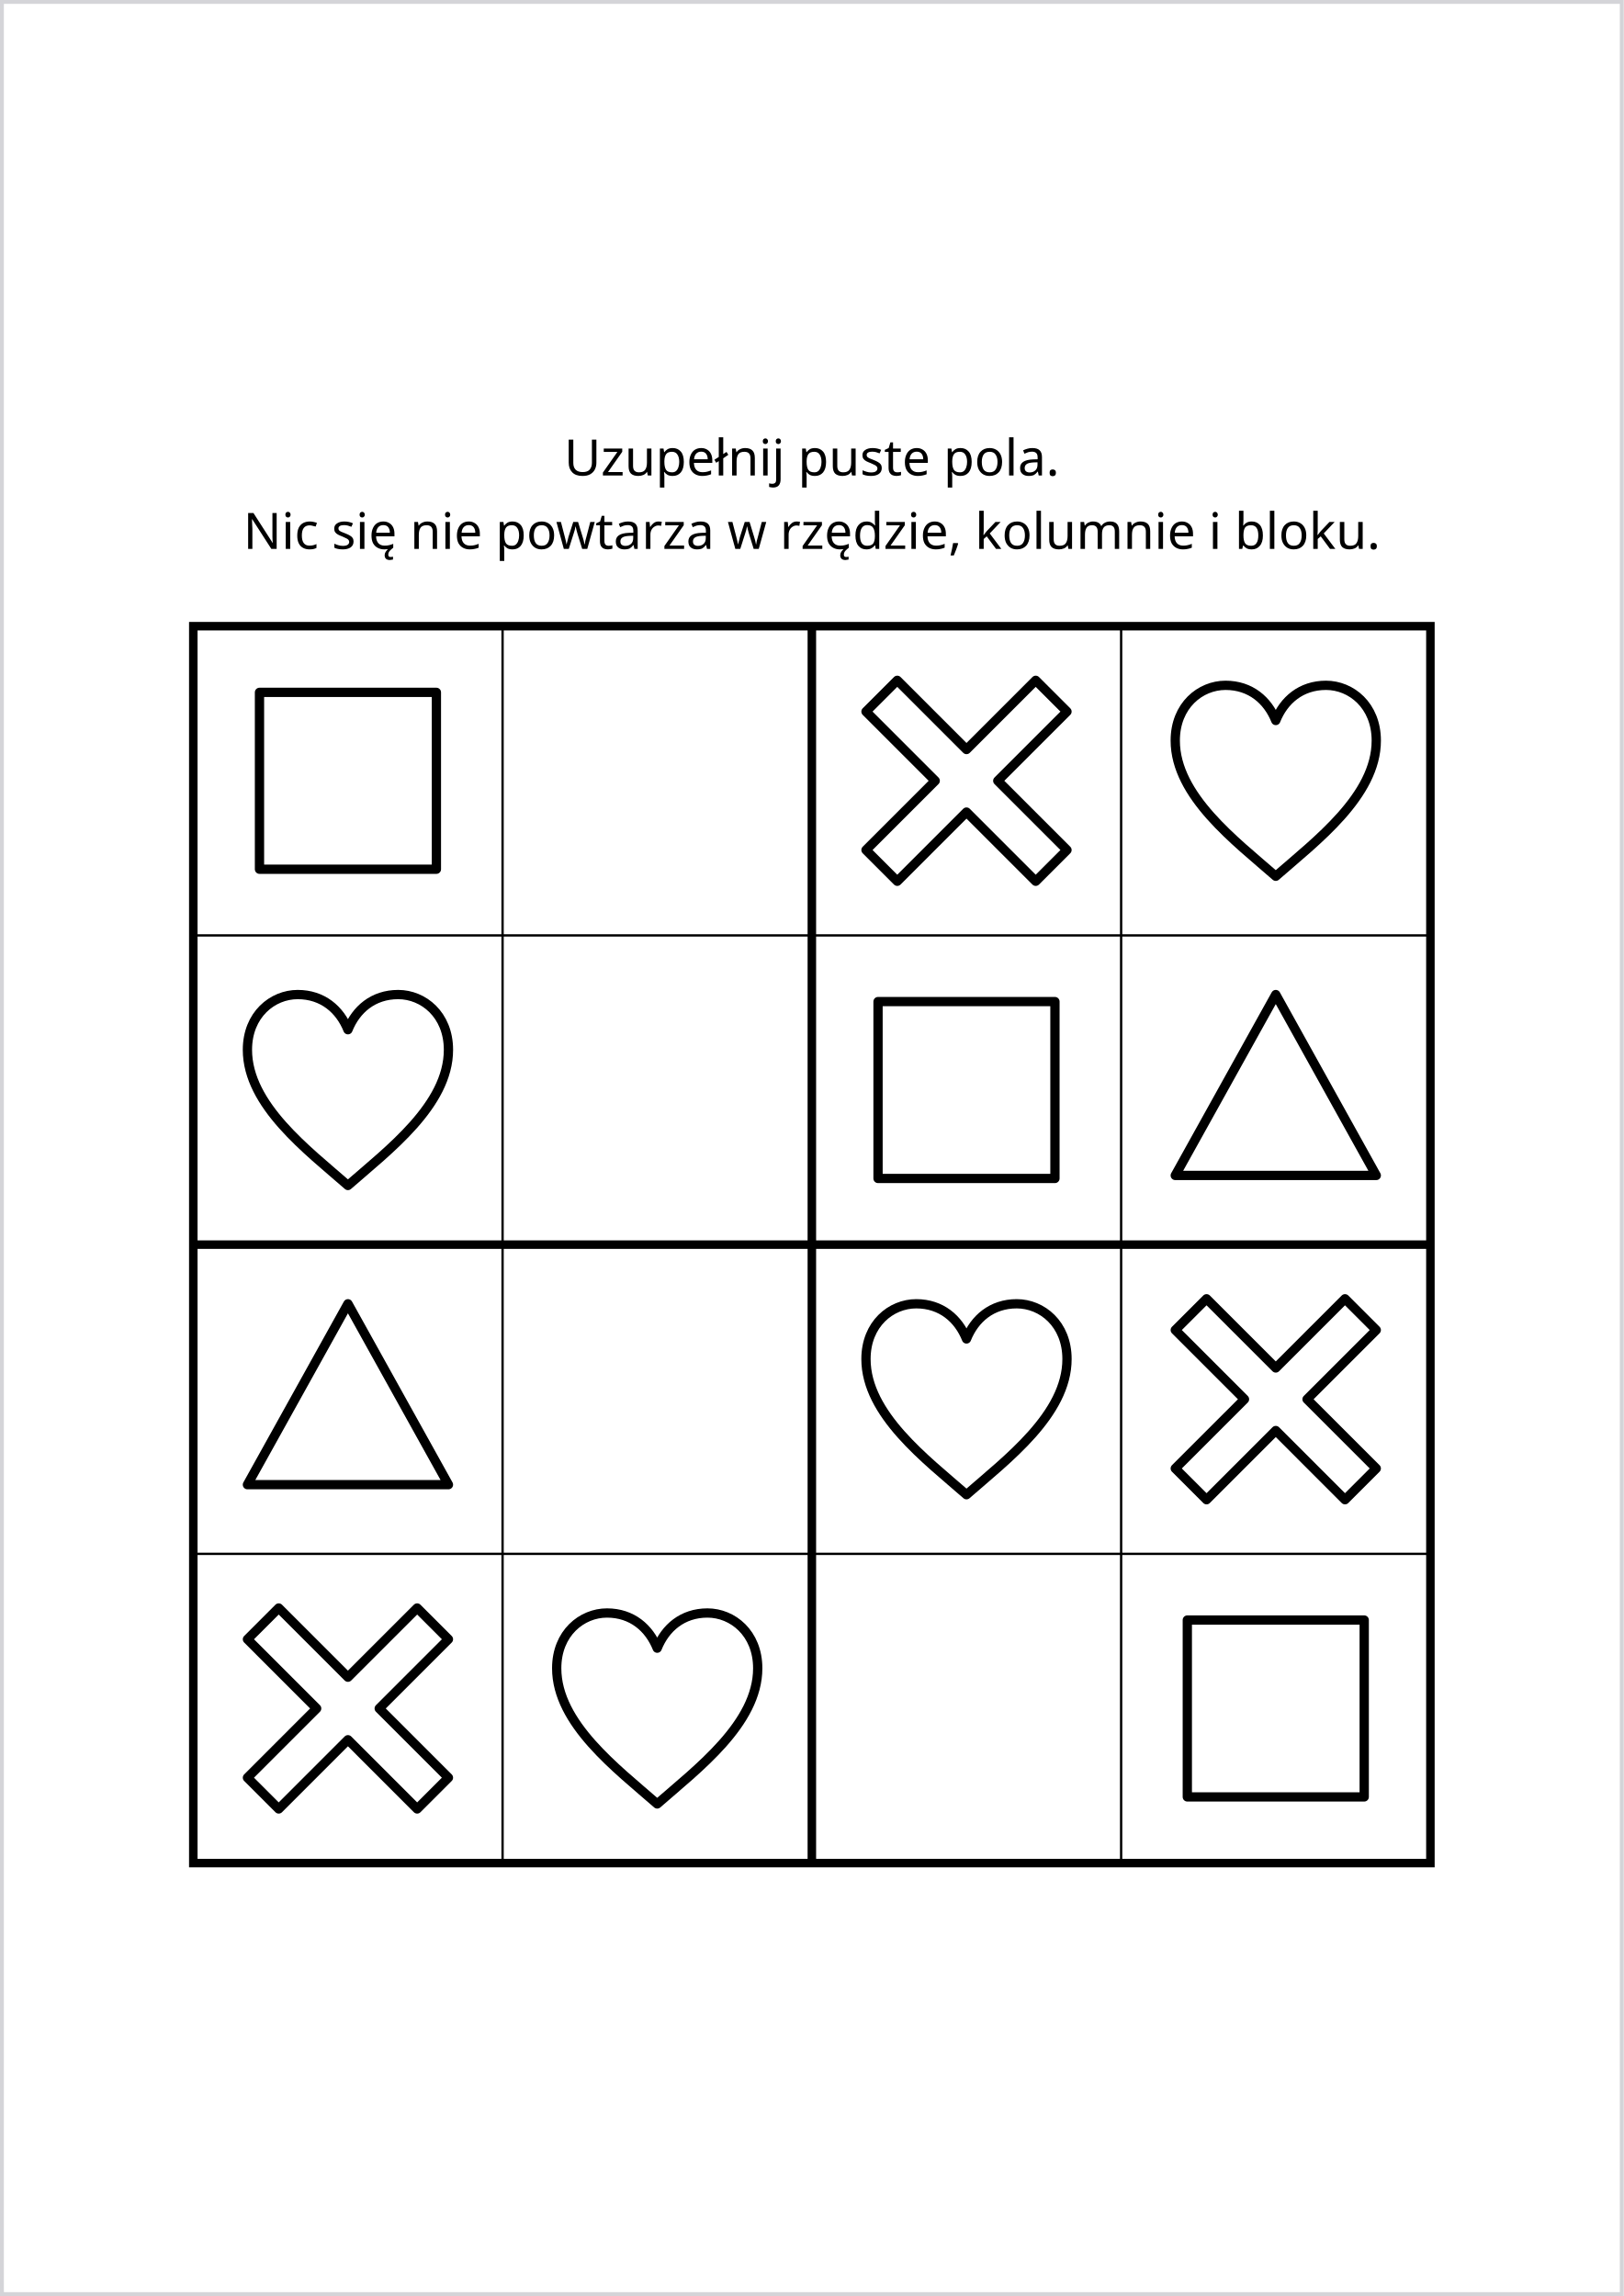
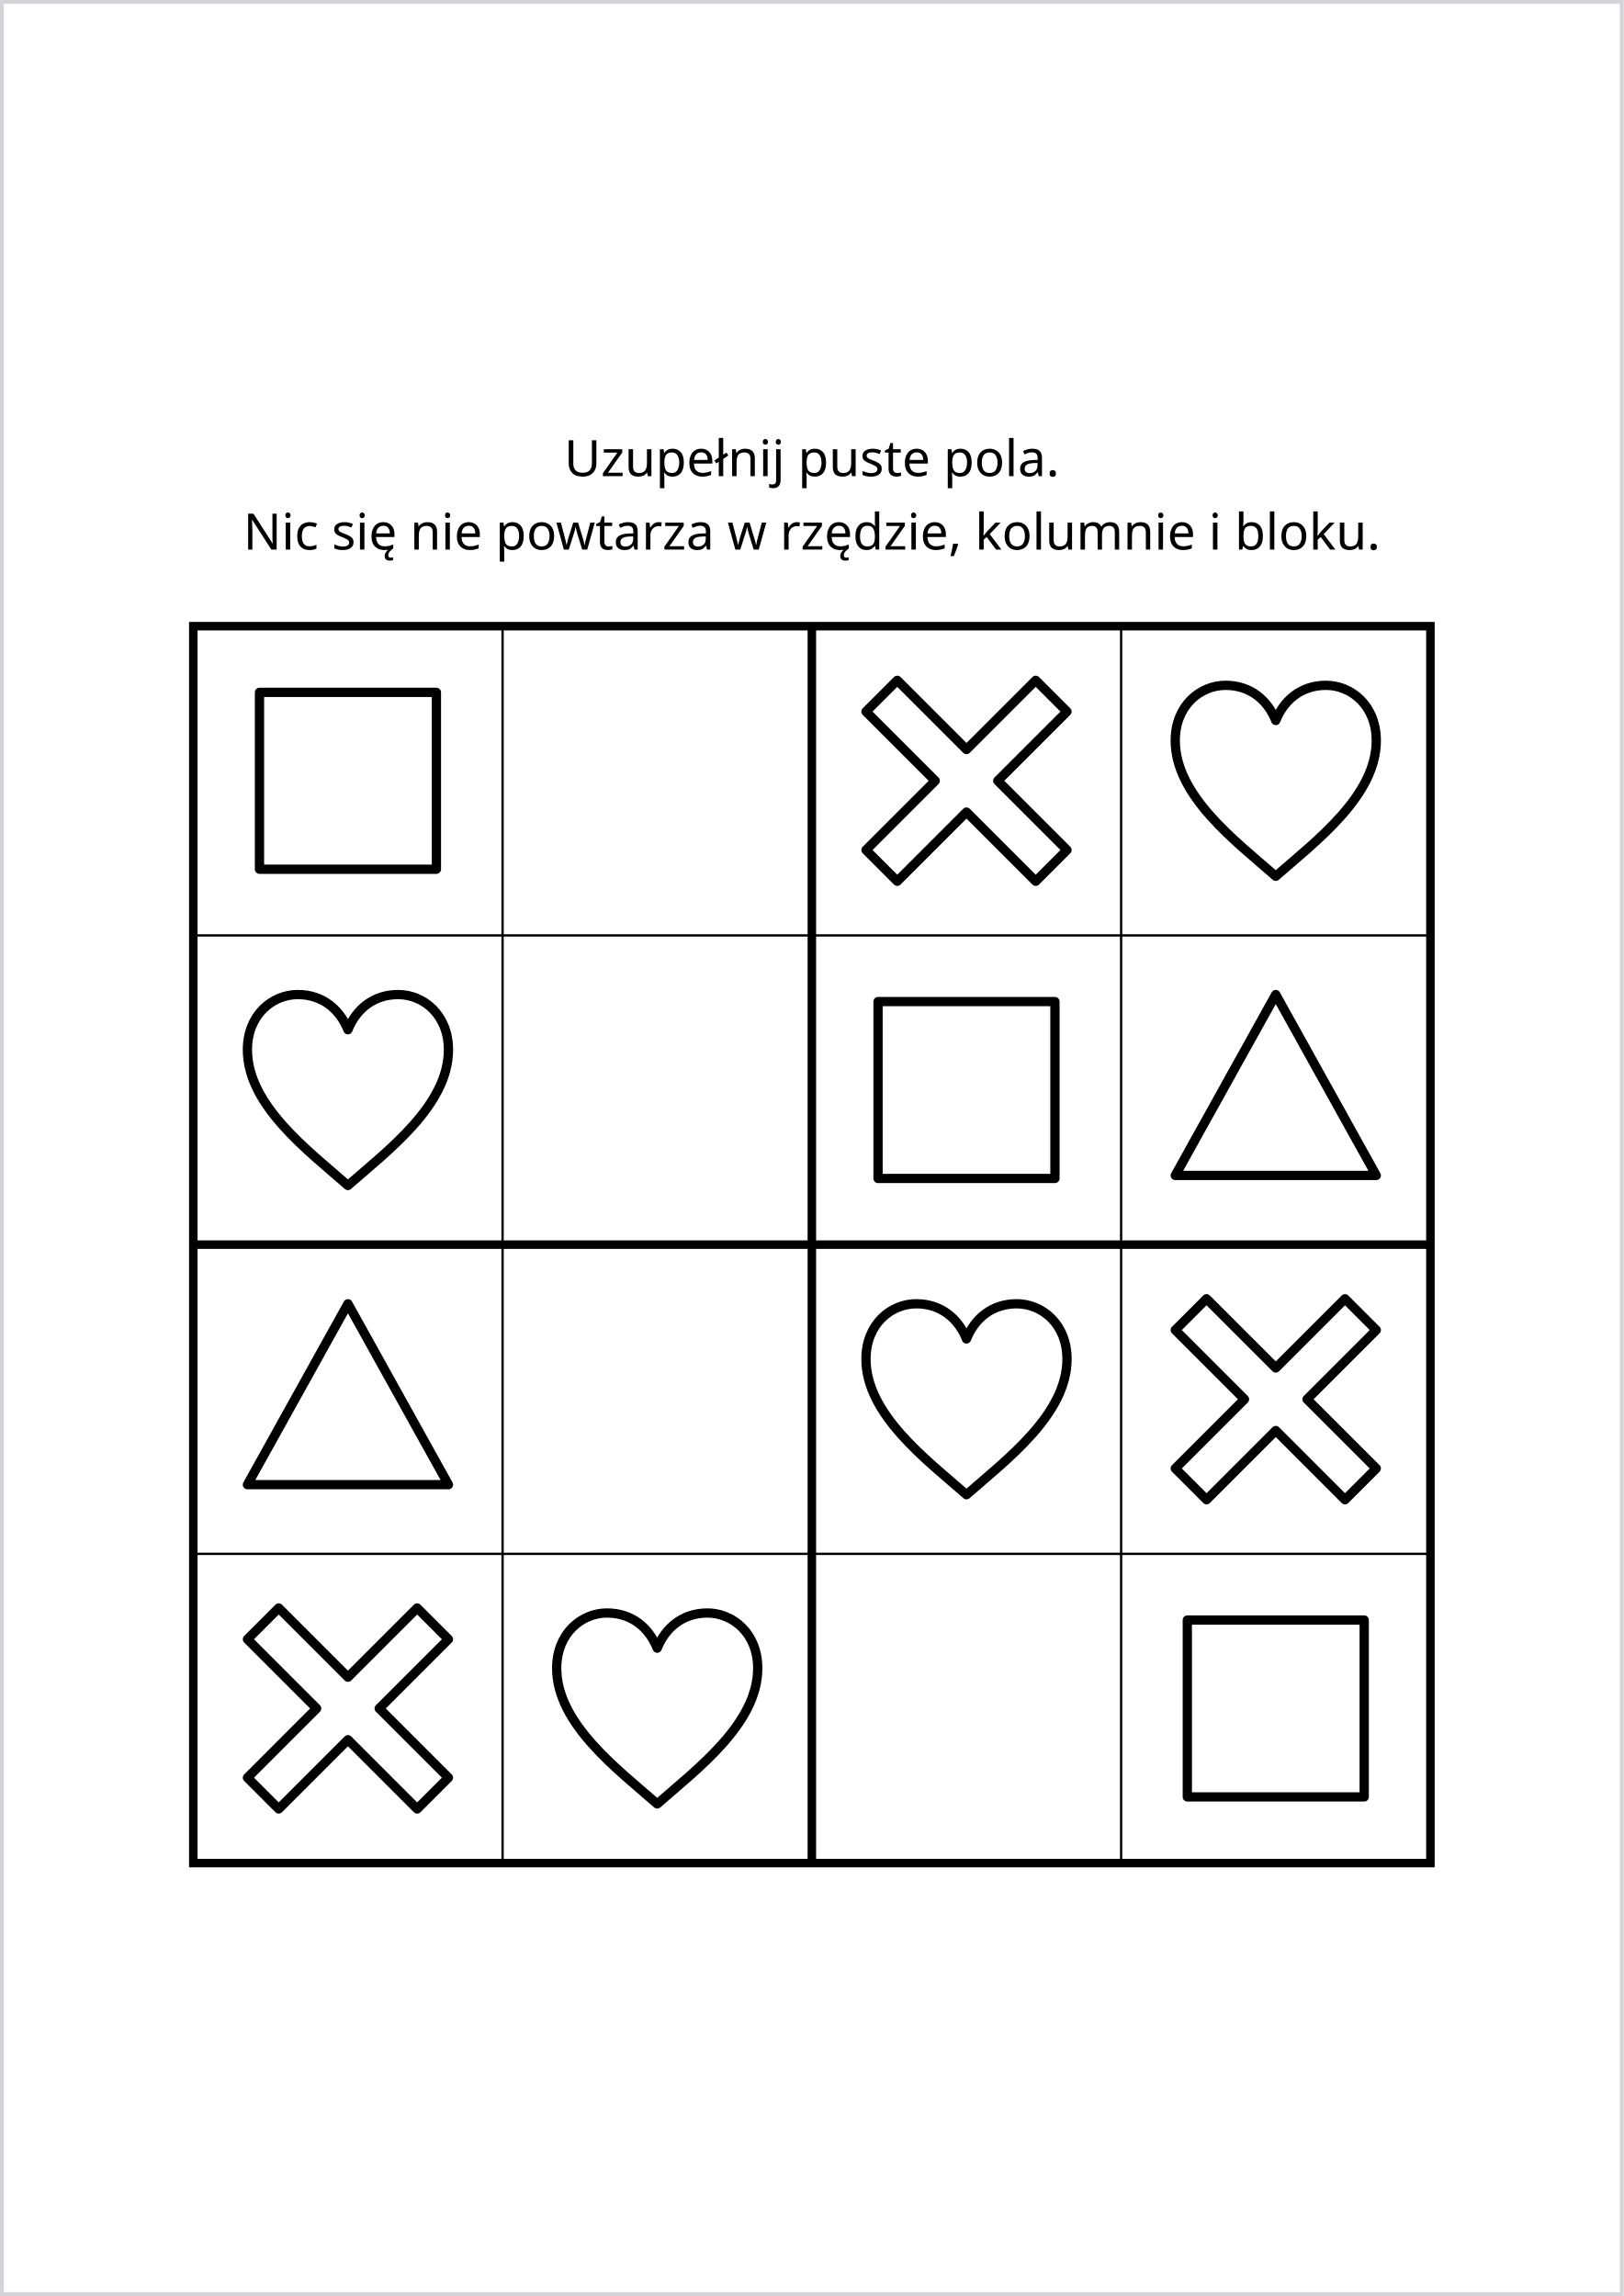
<svg xmlns="http://www.w3.org/2000/svg" viewBox="0 0 210 297" width="210" height="297">
  <rect width="210" height="297" fill="#fff" />
  <rect x="0.25" y="0.25" width="209.5" height="296.5" fill="none" stroke="#d4d4d8" stroke-width="0.5" />
-   <text x="105" y="59.25" fill="#000" font-family="ui-sans-serif, system-ui, sans-serif" font-size="6.5" text-anchor="middle" dominant-baseline="middle">Uzupełnij puste pola.</text>
-   <text x="105" y="68.75" fill="#000" font-family="ui-sans-serif, system-ui, sans-serif" font-size="6.5" text-anchor="middle" dominant-baseline="middle">Nic się nie powtarza w rzędzie, kolumnie i bloku.</text>
+   <text x="105" y="61.59" fill="#000" font-family="ui-sans-serif, system-ui, sans-serif" font-size="6.5" text-anchor="middle">Uzupełnij puste pola.</text>
+   <text x="105" y="71.09" fill="#000" font-family="ui-sans-serif, system-ui, sans-serif" font-size="6.5" text-anchor="middle">Nic się nie powtarza w rzędzie, kolumnie i bloku.</text>
  <g fill="none" stroke="#000" stroke-width="1.2" stroke-linejoin="round">
    <path d="M33.56 89.56 L56.44 89.56 L56.44 112.44 L33.56 112.44 Z" />
    <path d="M137.998 92.047 L129.045 101 L137.998 109.953 L133.953 113.998 L125 105.045 L116.047 113.998 L112.002 109.953 L120.955 101 L112.002 92.047 L116.047 88.002 L125 96.955 L133.953 88.002 Z" />
    <path d="M165 113.35 C159.8 108.8 152 102.95 152 95.8 C152 91.25 155.25 88.65 158.5 88.65 C161.75 88.65 163.96 90.6 165 93.2 C166.04 90.6 168.25 88.65 171.5 88.65 C174.75 88.65 178 91.25 178 95.8 C178 102.95 170.2 108.8 165 113.35 Z" />
    <path d="M45 153.35 C39.8 148.8 32 142.95 32 135.8 C32 131.25 35.25 128.65 38.5 128.65 C41.75 128.65 43.96 130.6 45 133.2 C46.04 130.6 48.25 128.65 51.5 128.65 C54.75 128.65 58 131.25 58 135.8 C58 142.95 50.2 148.8 45 153.35 Z" />
    <path d="M113.56 129.56 L136.44 129.56 L136.44 152.44 L113.56 152.44 Z" />
    <path d="M165 128.65 L178 152.05 L152 152.05 Z" />
    <path d="M45 168.65 L58 192.05 L32 192.05 Z" />
    <path d="M125 193.35 C119.8 188.8 112 182.95 112 175.8 C112 171.25 115.25 168.65 118.5 168.65 C121.75 168.65 123.96 170.6 125 173.2 C126.04 170.6 128.25 168.65 131.5 168.65 C134.75 168.65 138 171.25 138 175.8 C138 182.95 130.2 188.8 125 193.35 Z" />
    <path d="M177.998 172.047 L169.045 181 L177.998 189.953 L173.953 193.998 L165 185.045 L156.047 193.998 L152.002 189.953 L160.955 181 L152.002 172.047 L156.047 168.002 L165 176.955 L173.953 168.002 Z" />
    <path d="M57.998 212.047 L49.045 221 L57.998 229.953 L53.953 233.998 L45 225.045 L36.047 233.998 L32.002 229.953 L40.955 221 L32.002 212.047 L36.047 208.002 L45 216.955 L53.953 208.002 Z" />
    <path d="M85 233.35 C79.8 228.8 72 222.95 72 215.8 C72 211.25 75.25 208.65 78.5 208.65 C81.75 208.65 83.96 210.6 85 213.2 C86.04 210.6 88.25 208.65 91.5 208.65 C94.75 208.65 98 211.25 98 215.8 C98 222.95 90.2 228.8 85 233.35 Z" />
    <path d="M153.56 209.56 L176.44 209.56 L176.44 232.44 L153.56 232.44 Z" />
  </g>
  <line x1="65" y1="81" x2="65" y2="241" stroke="#000" stroke-width="0.3" />
  <line x1="25" y1="121" x2="185" y2="121" stroke="#000" stroke-width="0.3" />
  <line x1="145" y1="81" x2="145" y2="241" stroke="#000" stroke-width="0.3" />
  <line x1="25" y1="201" x2="185" y2="201" stroke="#000" stroke-width="0.3" />
  <line x1="105" y1="81" x2="105" y2="241" stroke="#000" stroke-width="1.1" />
  <line x1="25" y1="161" x2="185" y2="161" stroke="#000" stroke-width="1.1" />
  <rect x="25" y="81" width="160" height="160" fill="none" stroke="#000" stroke-width="1.1" stroke-linejoin="miter" />
</svg>
